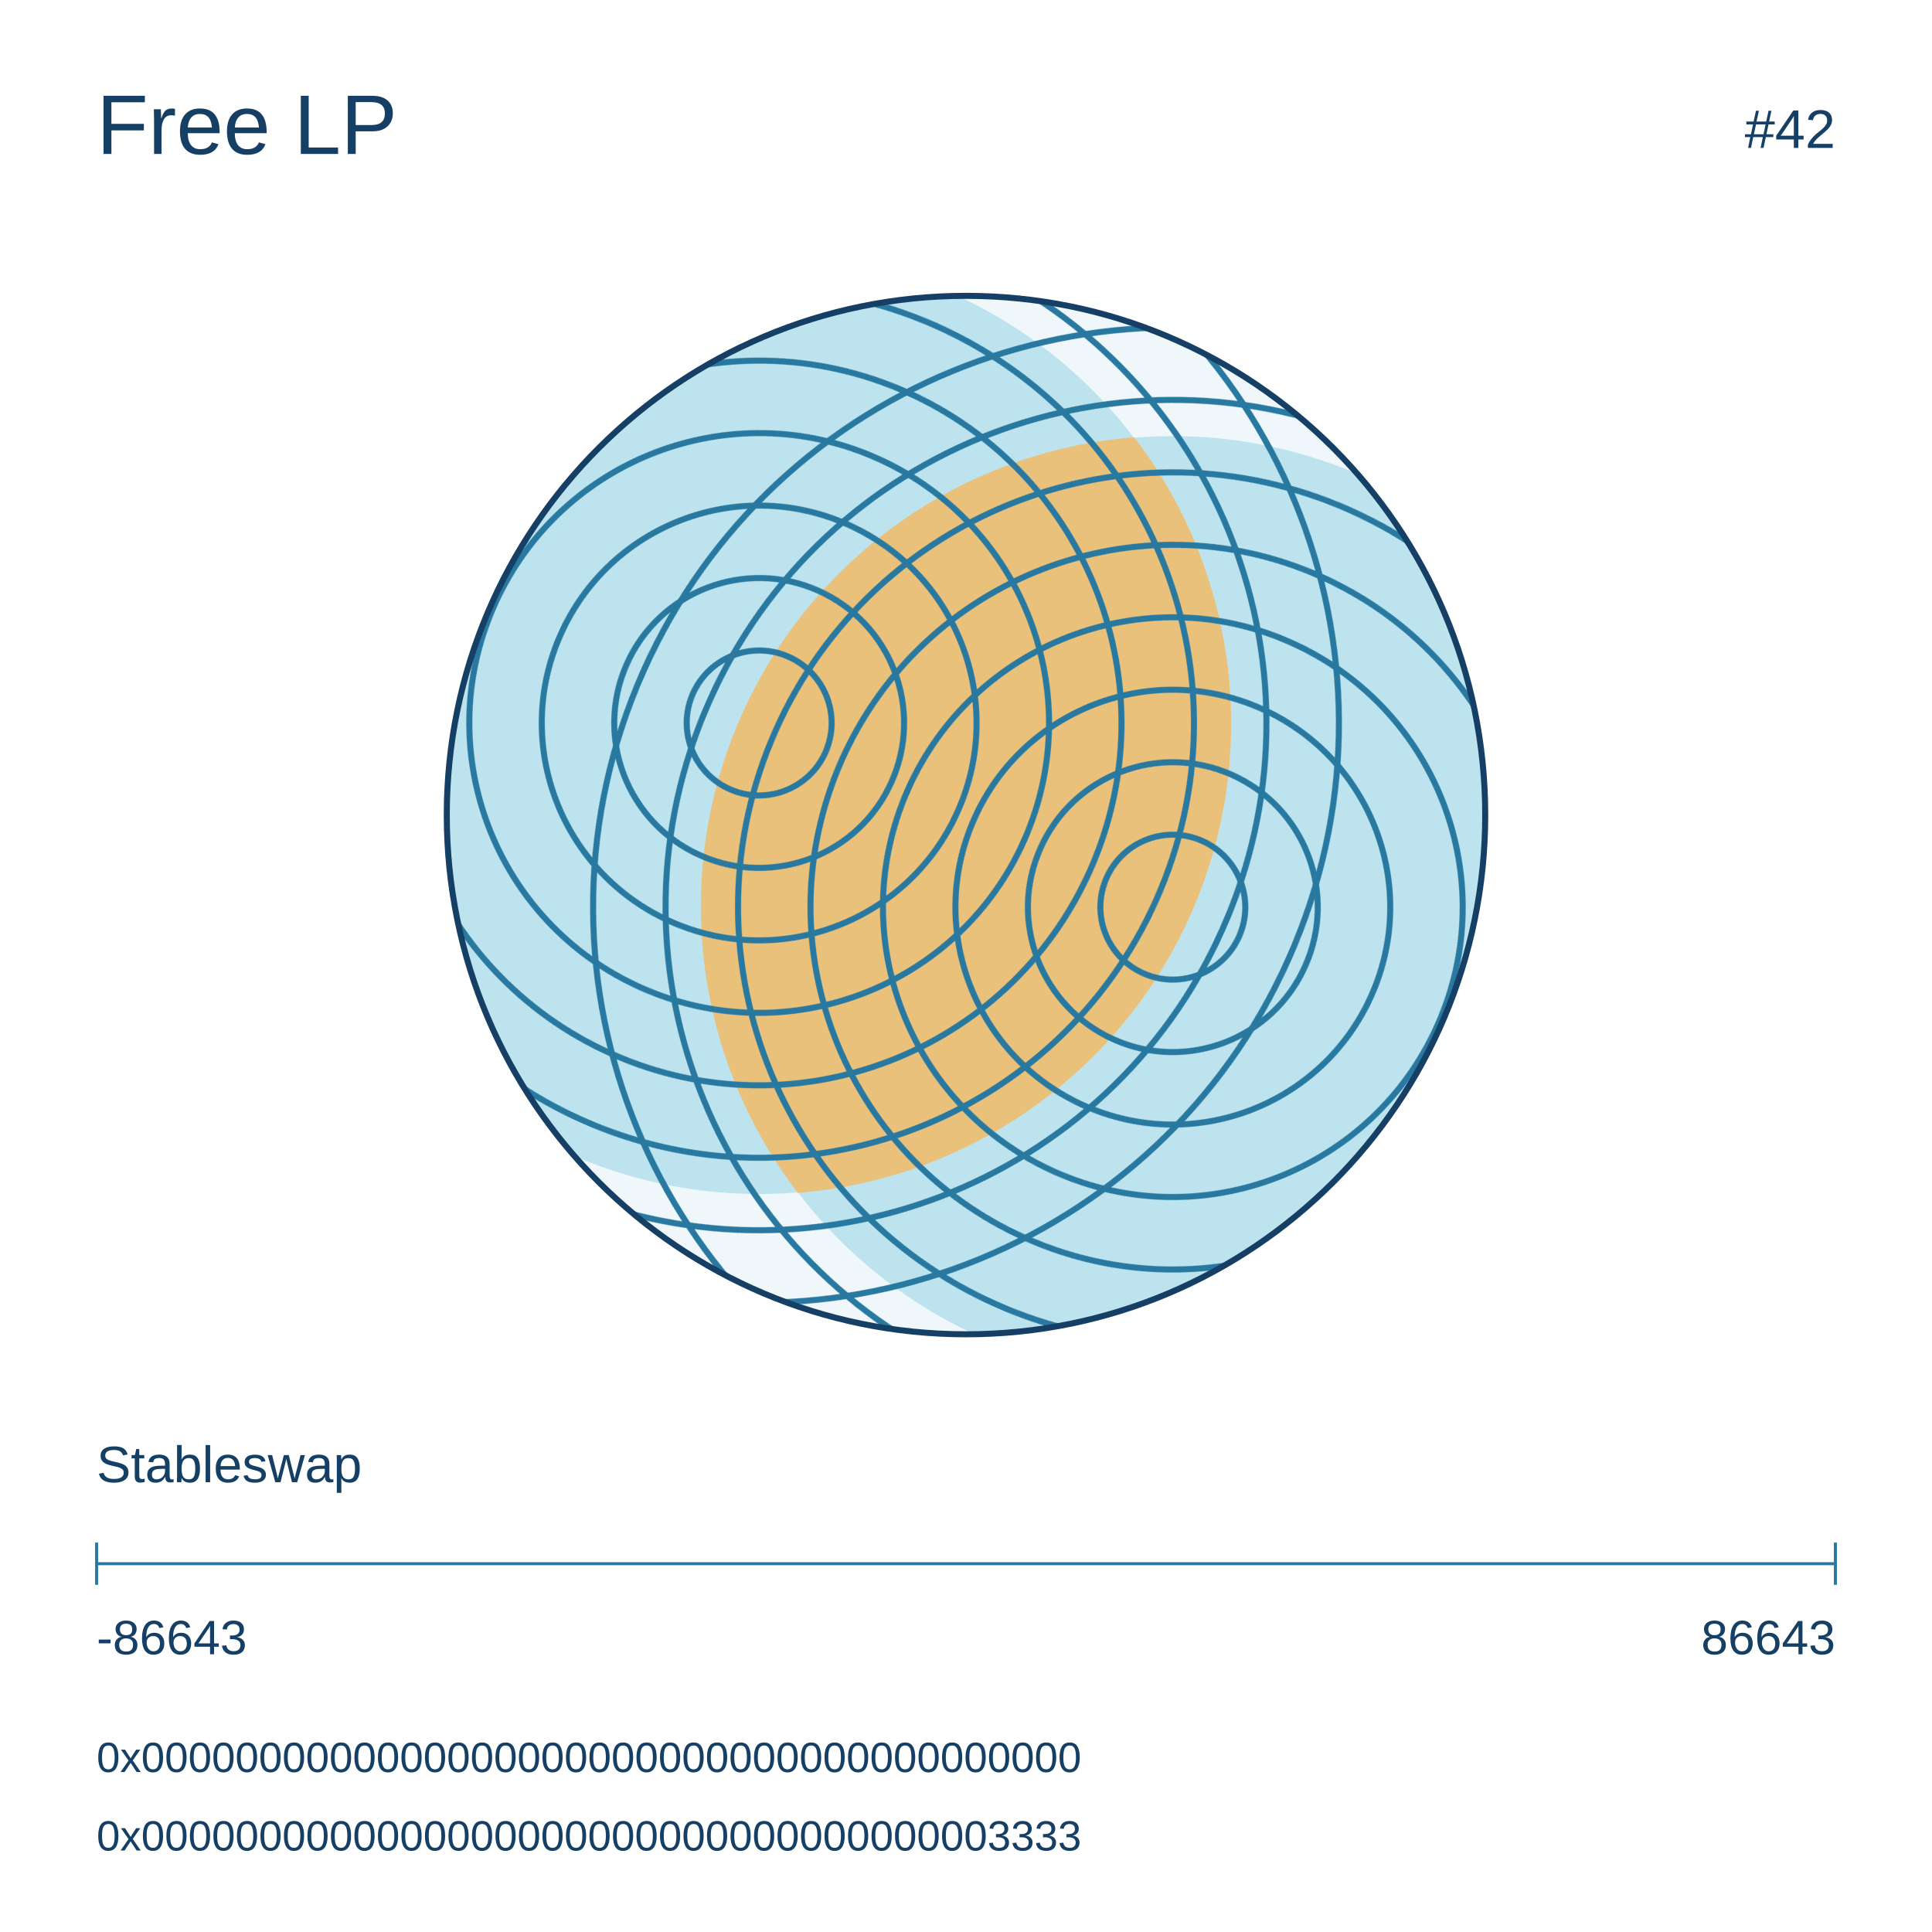
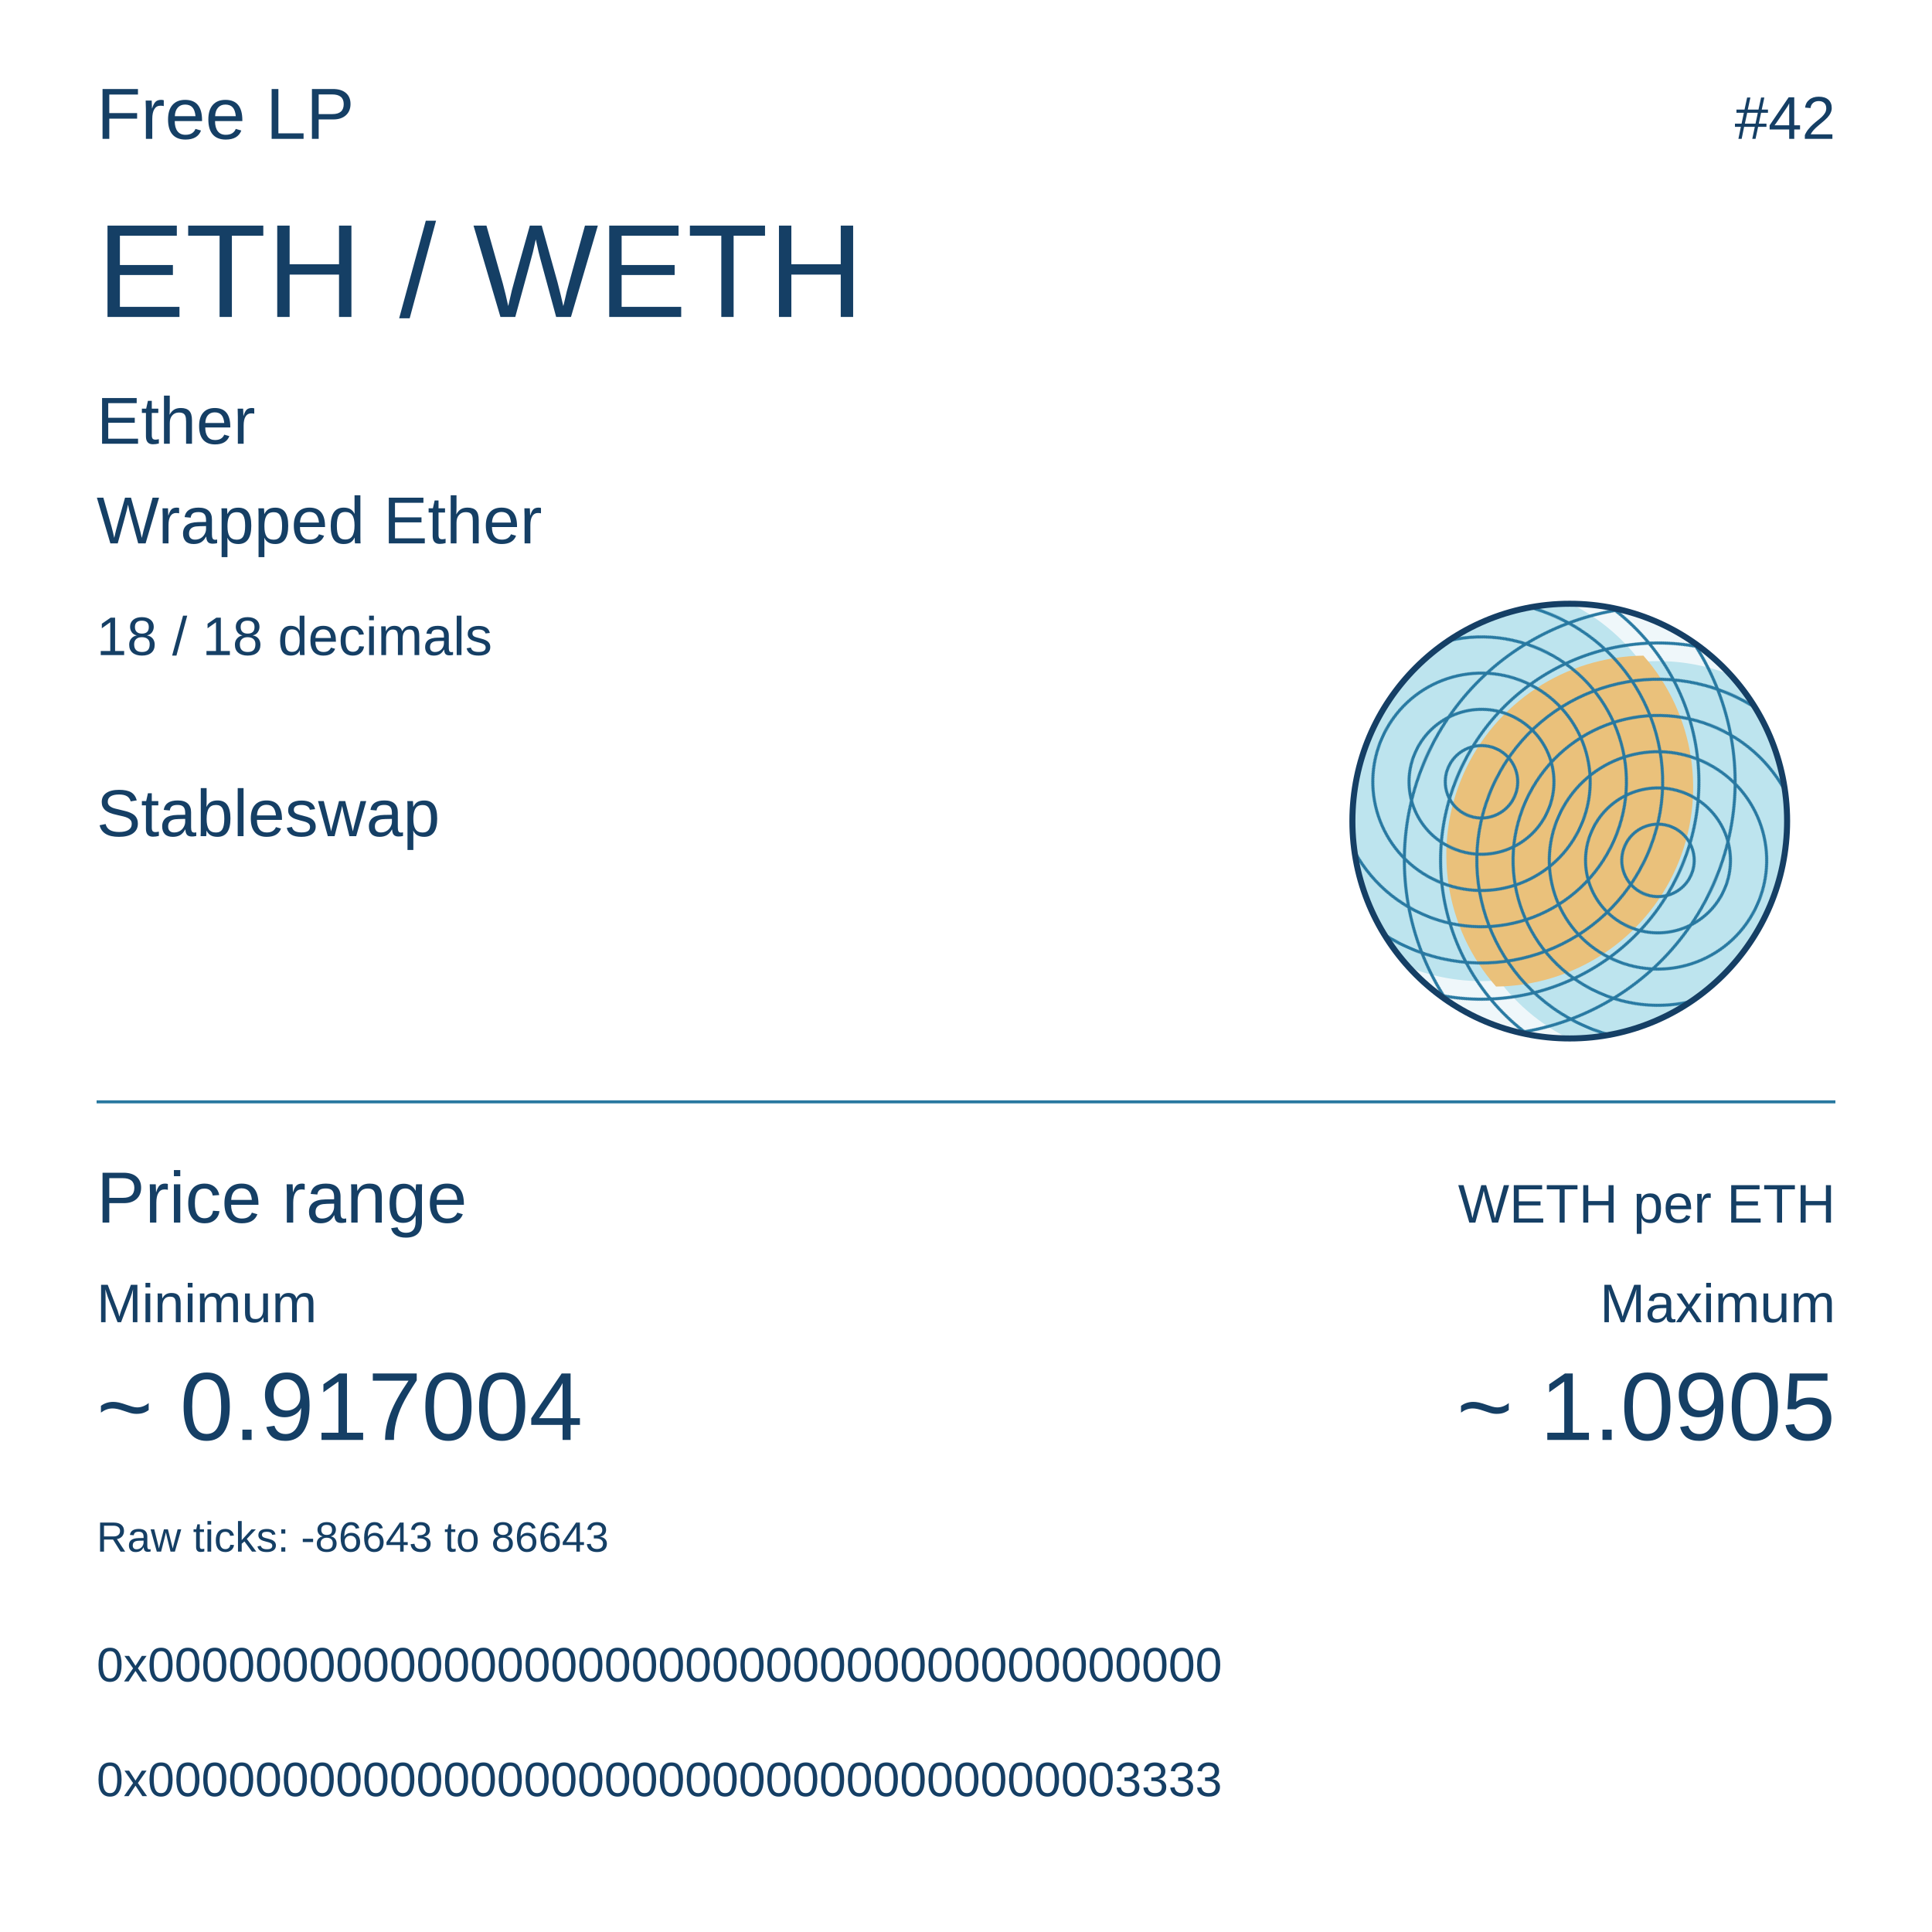
<svg xmlns="http://www.w3.org/2000/svg" width="640" height="640" viewBox="0 0 640 640">
  <rect width="640" height="640" fill="#fff" />
  <g font-family="Arial,Helvetica,sans-serif" fill="#153f65">
-     <text x="32" y="51" font-size="28">Free LP</text>
-     <text x="608" y="49" text-anchor="end" font-size="18">#42</text>
+     <text x="32" y="46" font-size="24">Free LP</text>
+     <text x="608" y="46" text-anchor="end" font-size="20">#42</text>
+     <text x="32" y="105" font-size="44">ETH / WETH</text>
+     <text x="32" y="147" font-size="22">Ether</text>
+     <text x="32" y="180" font-size="22">Wrapped Ether</text>
+     <text x="32" y="217" font-size="18">18 / 18 decimals</text>
  </g>
  <defs>
-     <pattern id="ripples" width="640" height="640" patternUnits="userSpaceOnUse">
-       <g fill="none" stroke="#2878a0" stroke-width="2">
-         <circle cx="245" cy="270" r="24" />
-         <circle cx="395" cy="270" r="24" />
-         <circle cx="245" cy="270" r="48" />
-         <circle cx="395" cy="270" r="48" />
-         <circle cx="245" cy="270" r="72" />
-         <circle cx="395" cy="270" r="72" />
-         <circle cx="245" cy="270" r="96" />
-         <circle cx="395" cy="270" r="96" />
-         <circle cx="245" cy="270" r="120" />
-         <circle cx="395" cy="270" r="120" />
-         <circle cx="245" cy="270" r="144" />
-         <circle cx="395" cy="270" r="144" />
-         <circle cx="245" cy="270" r="168" />
-         <circle cx="395" cy="270" r="168" />
-         <circle cx="245" cy="270" r="192" />
-         <circle cx="395" cy="270" r="192" />
+     <pattern id="ripples" width="180" height="180" patternUnits="userSpaceOnUse" x="430" y="185">
+       <g fill="none" stroke="#2878a0" stroke-width="1">
+         <circle cx="58" cy="87" r="12" />
+         <circle cx="122" cy="87" r="12" />
+         <circle cx="58" cy="87" r="24" />
+         <circle cx="122" cy="87" r="24" />
+         <circle cx="58" cy="87" r="36" />
+         <circle cx="122" cy="87" r="36" />
+         <circle cx="58" cy="87" r="48" />
+         <circle cx="122" cy="87" r="48" />
+         <circle cx="58" cy="87" r="60" />
+         <circle cx="122" cy="87" r="60" />
+         <circle cx="58" cy="87" r="72" />
+         <circle cx="122" cy="87" r="72" />
+         <circle cx="58" cy="87" r="84" />
+         <circle cx="122" cy="87" r="84" />
      </g>
    </pattern>
    <clipPath id="disc">
-       <circle cx="320" cy="270" r="172" />
+       <circle cx="520" cy="272" r="72" />
    </clipPath>
  </defs>
  <g clip-path="url(#disc)">
-     <circle cx="320" cy="270" r="172" fill="#eff7fa" />
-     <g transform="rotate(24 320 270)">
-       <circle cx="245" cy="270" r="156" fill="#bde4ee" />
-       <circle cx="395" cy="270" r="156" fill="#bde4ee" />
-       <path d="M320 133 A156 156 0 0 1 320 407 A156 156 0 0 1 320 133Z" fill="#eac17b" />
-       <rect x="60" y="50" width="520" height="440" fill="url(#ripples)" />
+     <circle cx="520" cy="272" r="72" fill="#eff7fa" />
+     <g transform="rotate(24 520 272)">
+       <circle cx="488" cy="272" r="66" fill="#bde4ee" />
+       <circle cx="552" cy="272" r="66" fill="#bde4ee" />
+       <path d="M520 212 A66 66 0 0 1 520 332 A66 66 0 0 1 520 212Z" fill="#eac17b" />
+       <rect x="430" y="182" width="180" height="180" fill="url(#ripples)" />
    </g>
  </g>
-   <circle cx="320" cy="270" r="172" fill="none" stroke="#153f65" stroke-width="2" />
+   <circle cx="520" cy="272" r="72" fill="none" stroke="#153f65" stroke-width="2" />
  <g font-family="Arial,Helvetica,sans-serif" fill="#153f65">
-     <text x="32" y="491" font-size="17">Stableswap</text>
-     <path d="M32 518H608M32 511V525M608 511V525" stroke="#2878a0" fill="none" />
-     <text x="32" y="548" font-size="16">-86643</text>
-     <text x="608" y="548" text-anchor="end" font-size="16">86643</text>
-     <text x="32" y="587" font-size="14">0x0000000000000000000000000000000000000000</text>
-     <text x="32" y="613" font-size="14">0x0000000000000000000000000000000000003333</text>
+     <text x="32" y="277" font-size="22">Stableswap</text>
+   </g>
+   <path d="M32 365H608" stroke="#2878a0" />
+   <g font-family="Arial,Helvetica,sans-serif" fill="#153f65">
+     <text x="32" y="405" font-size="24">Price range</text>
+     <text x="608" y="405" text-anchor="end" font-size="18">WETH per ETH</text>
+     <text x="32" y="438" font-size="18">Minimum</text>
+     <text x="608" y="438" text-anchor="end" font-size="18">Maximum</text>
+     <text x="32" y="477" font-size="32">~ 0.917004</text>
+     <text x="608" y="477" text-anchor="end" font-size="32">~ 1.0905</text>
+     <text x="32" y="514" font-size="14">Raw ticks: -86643 to 86643</text>
+   </g>
+   <g font-family="Arial,Helvetica,sans-serif" fill="#153f65" font-size="16">
+     <text x="32" y="557">0x0000000000000000000000000000000000000000</text>
+     <text x="32" y="595">0x0000000000000000000000000000000000003333</text>
  </g>
</svg>
